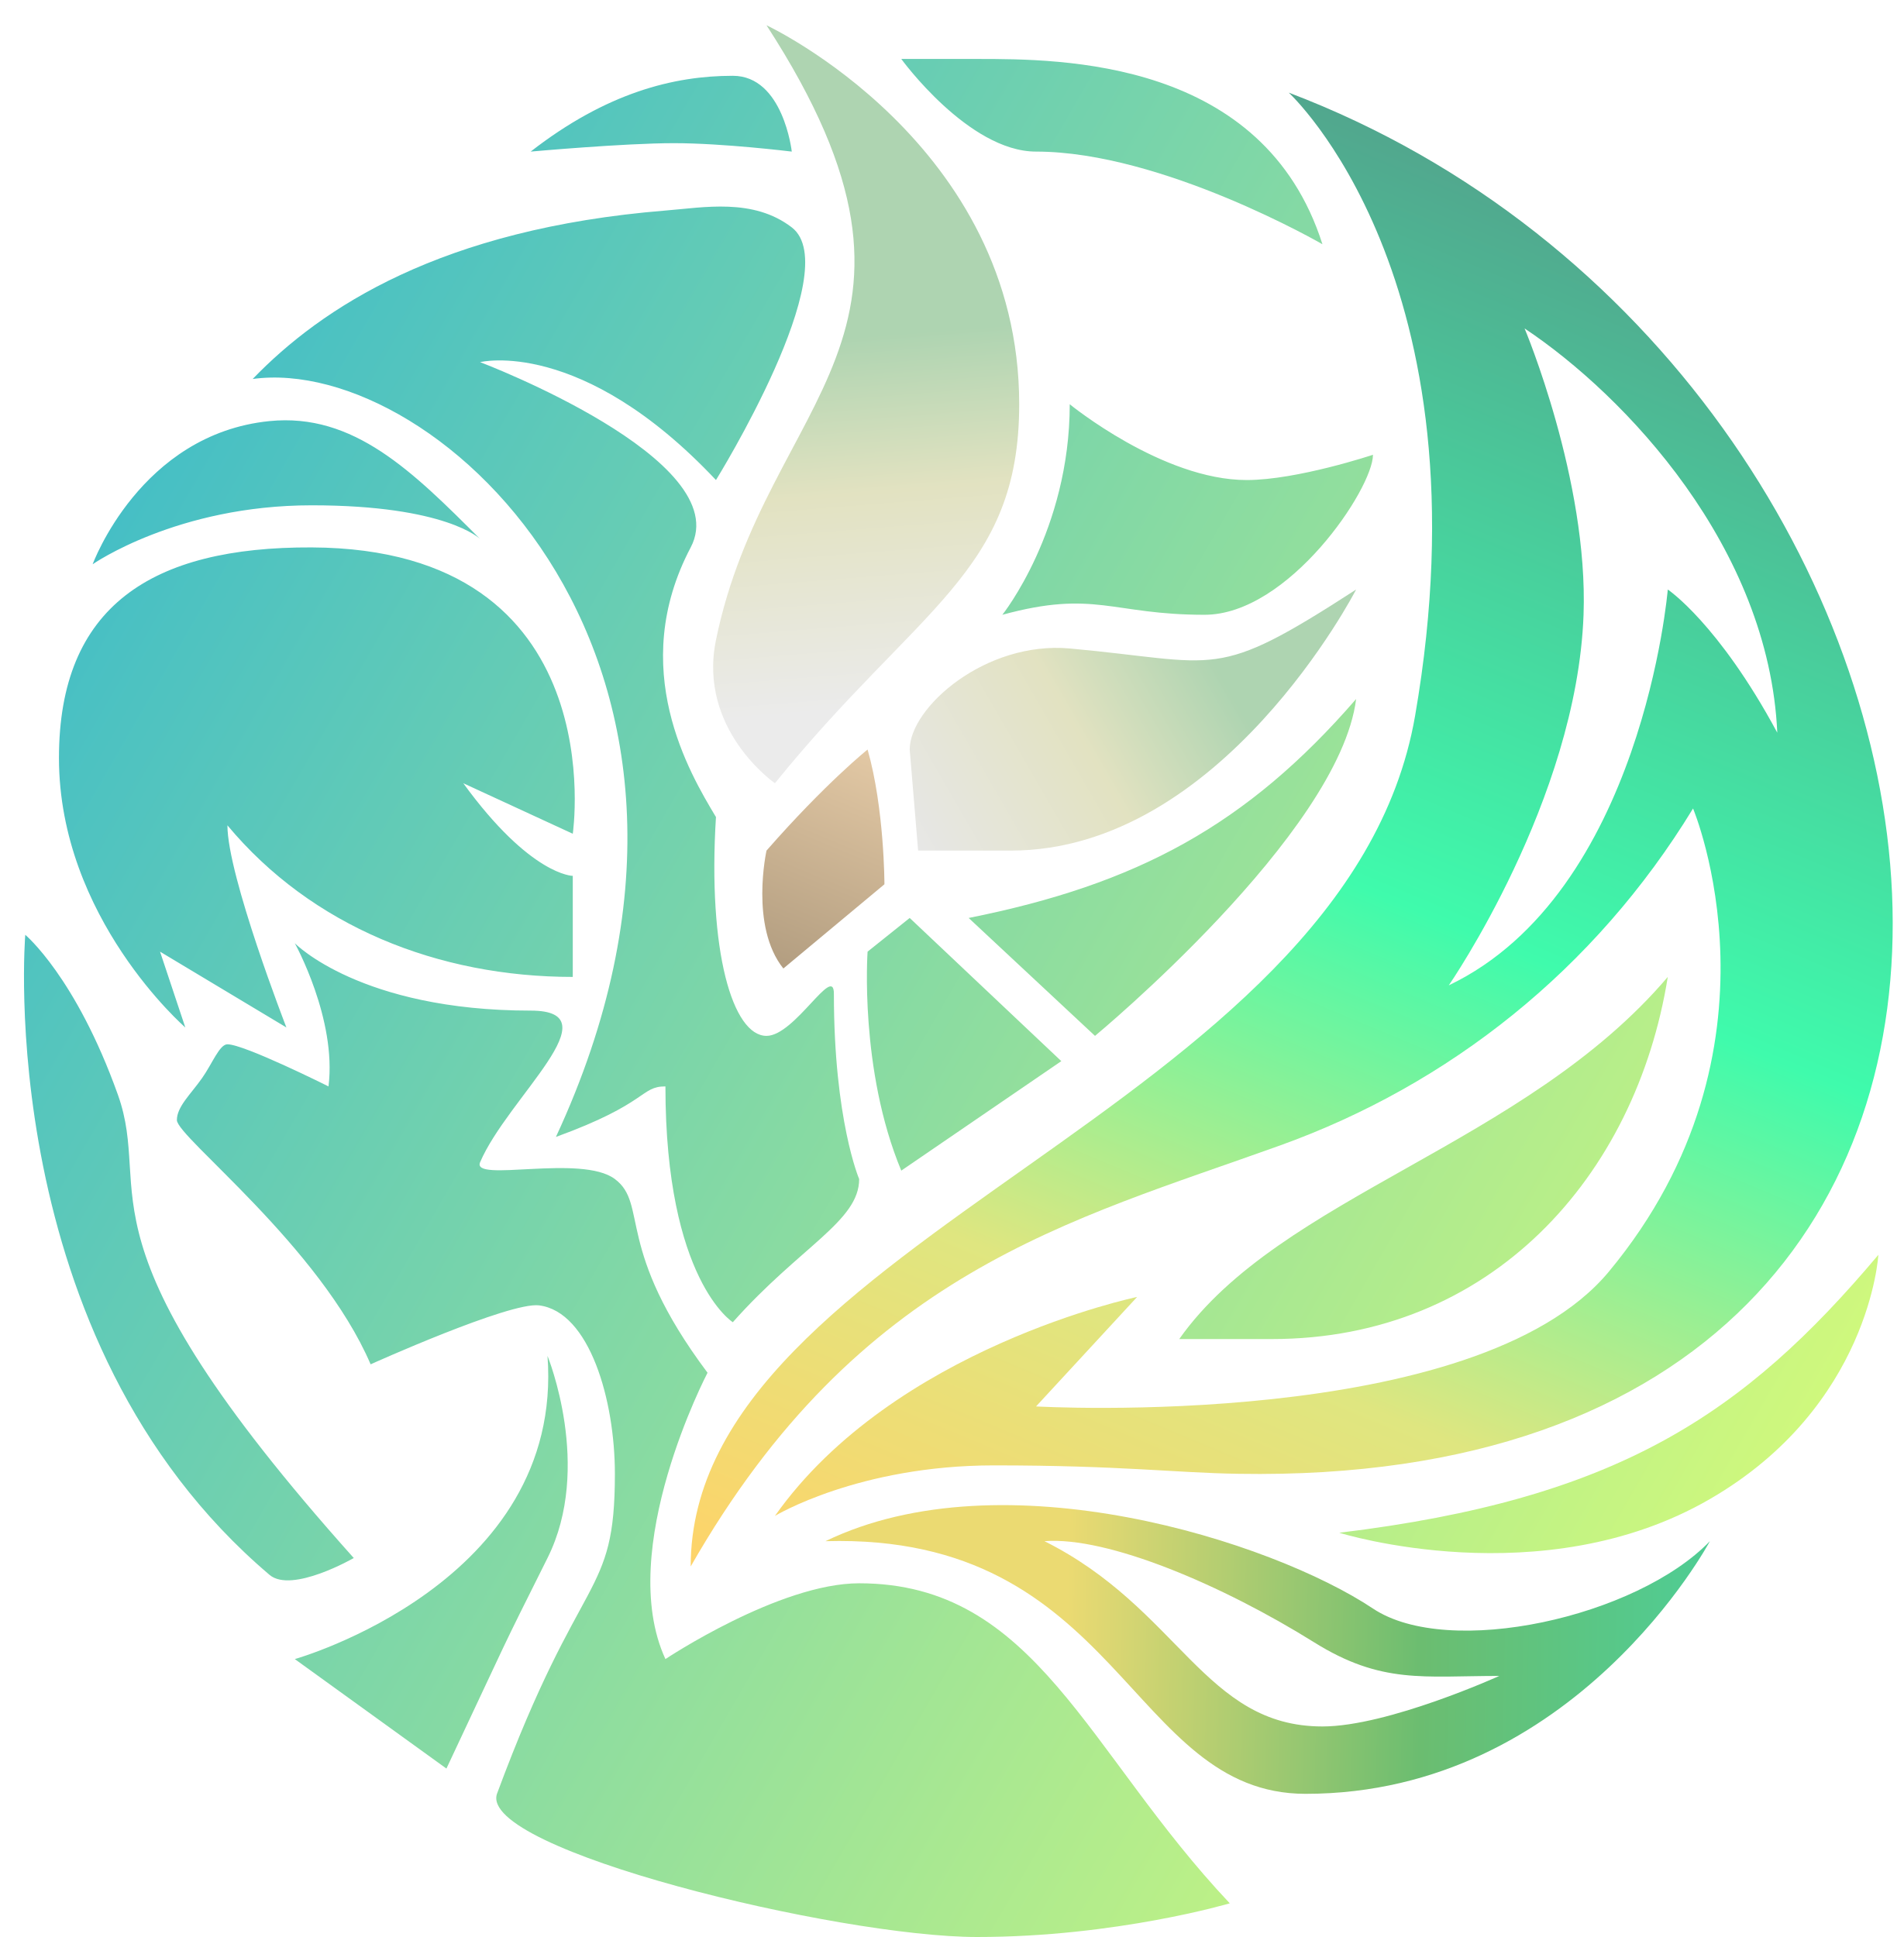
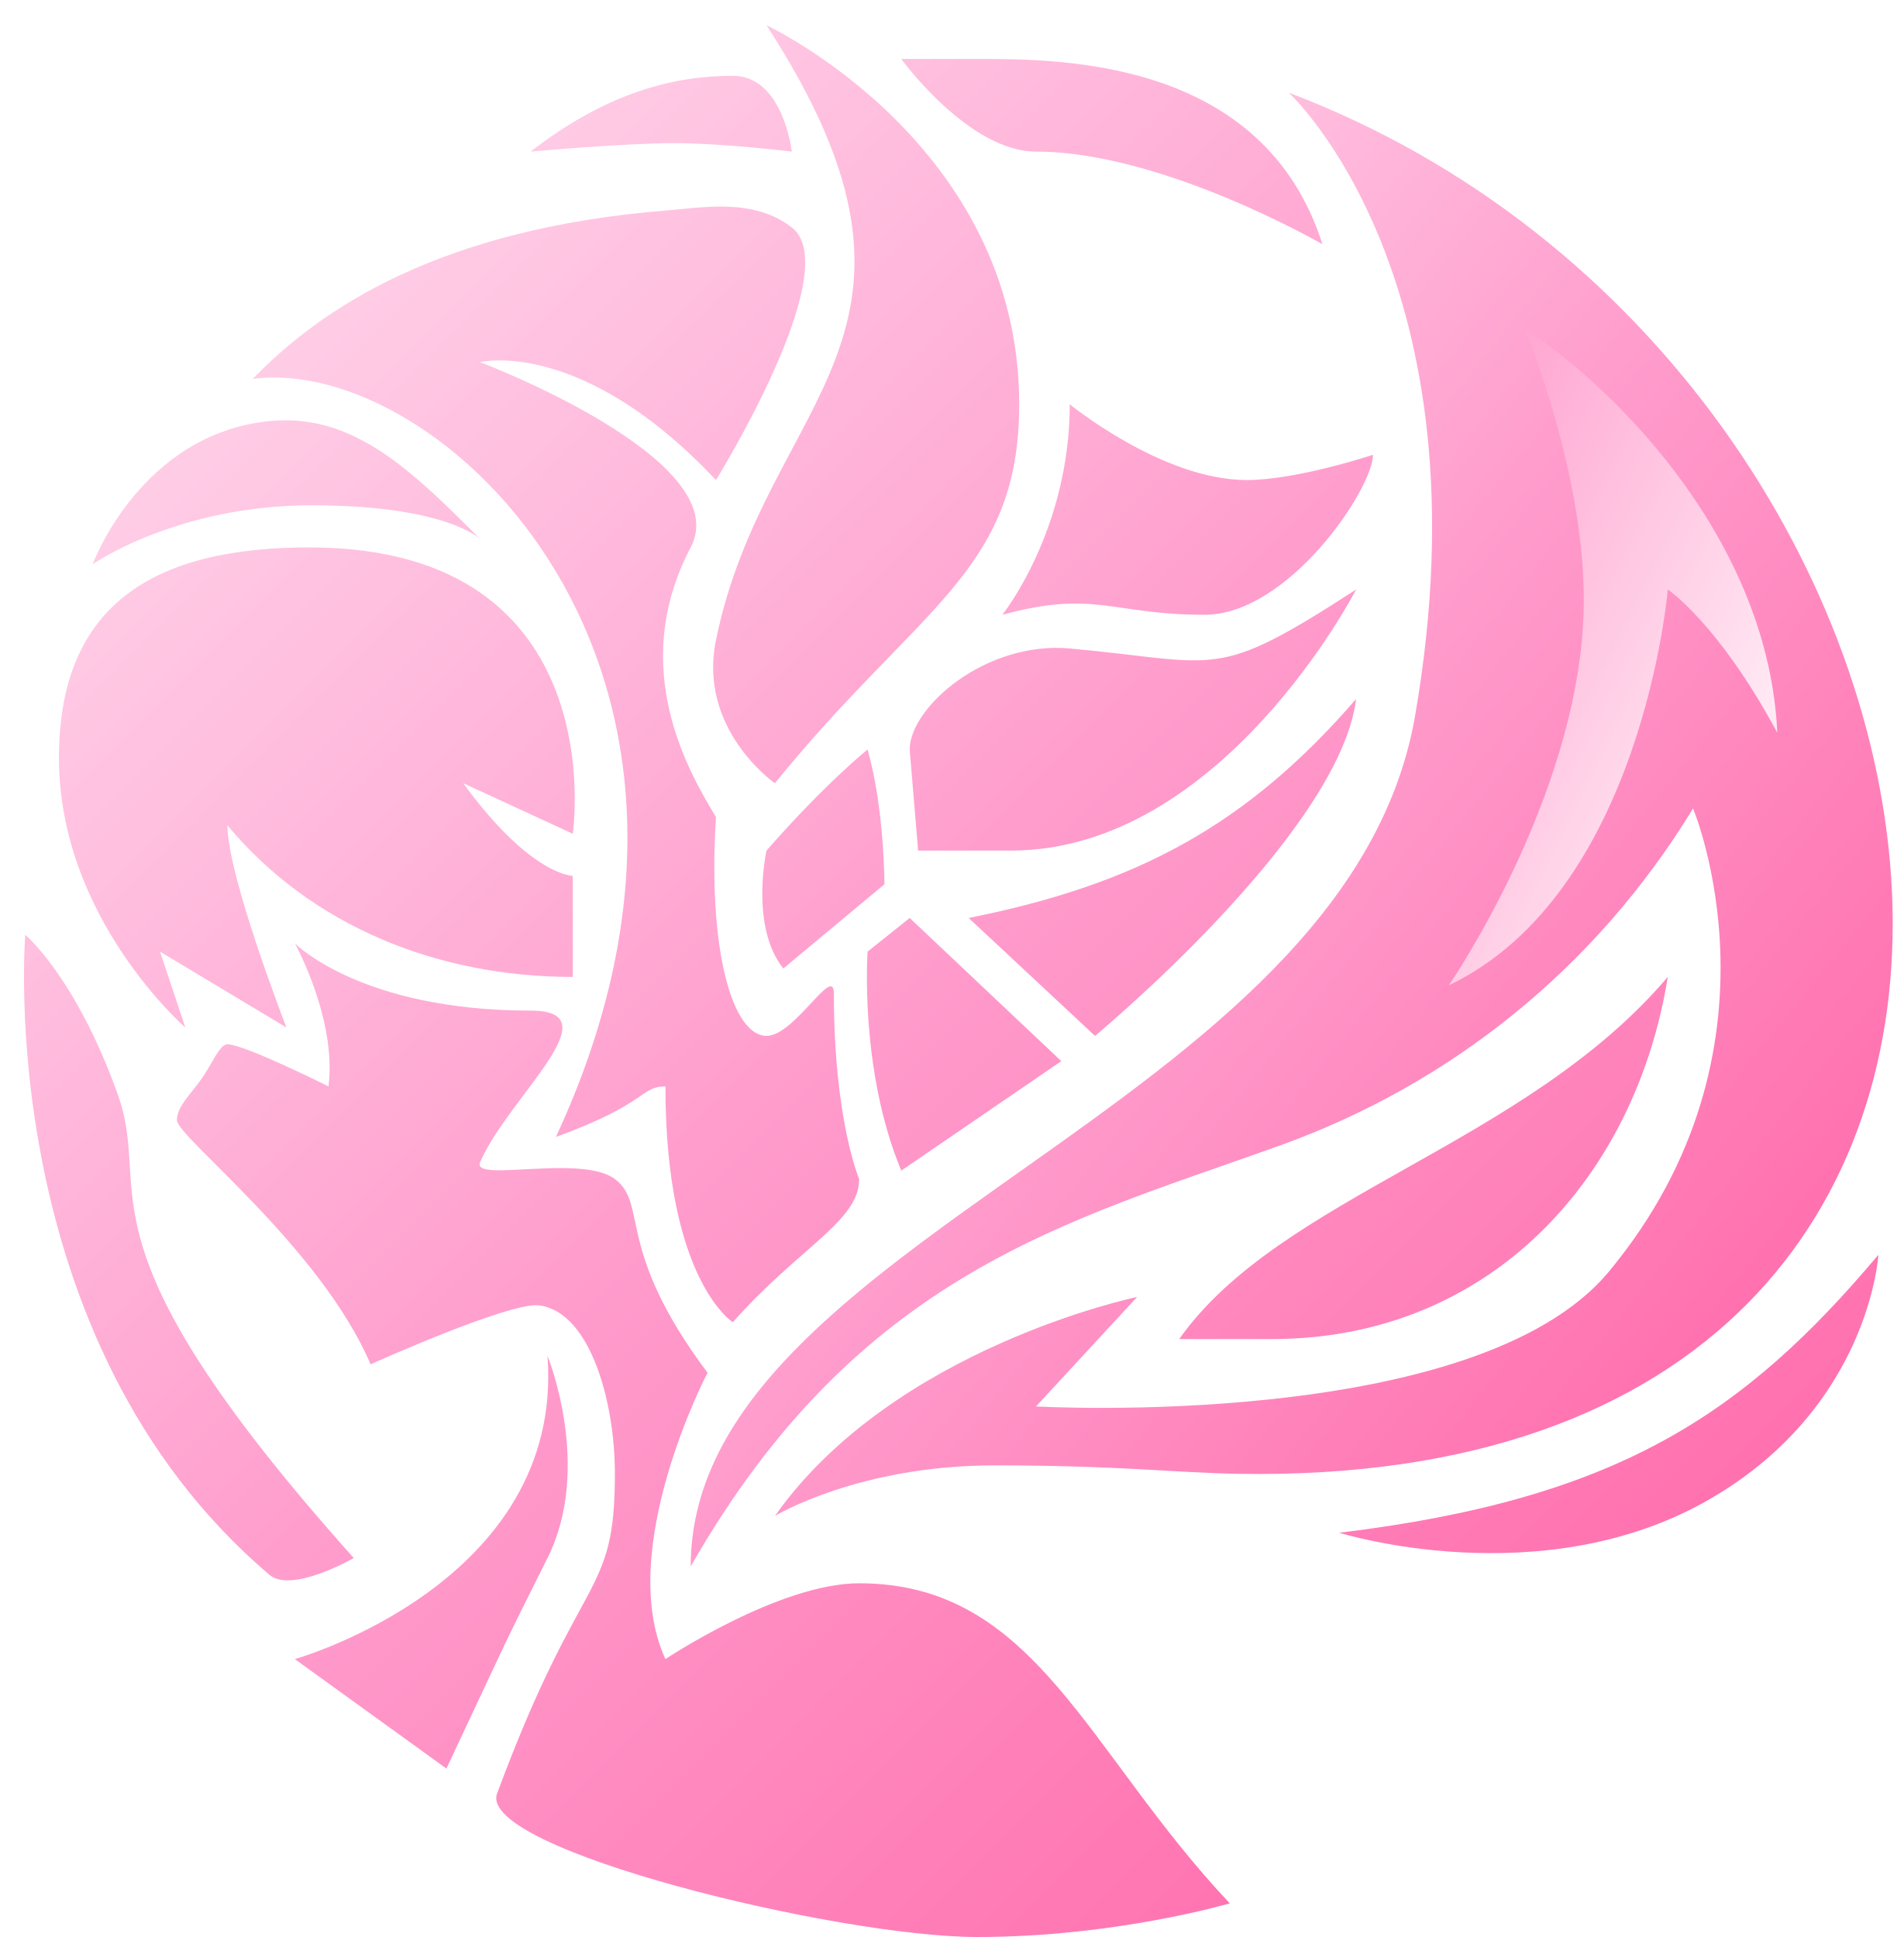
- <svg xmlns="http://www.w3.org/2000/svg" id="_图层_1" version="1.1" viewBox="0 0 113 115">
+ <svg xmlns="http://www.w3.org/2000/svg" id="firefly_pink_white_ear" viewBox="0 0 113 115">
  <defs>
-     <style>
-       .st0 {
-         fill: url(#_未命名的渐变_5);
-       }
- 
-       .st0, .st1 {
-         fill-rule: evenodd;
-       }
- 
-       .st2 {
-         fill: url(#_未命名的渐变_53);
-       }
- 
-       .st1 {
-         fill: url(#_未命名的渐变);
-       }
- 
-       .st3 {
-         fill: url(#_未命名的渐变_3);
-       }
- 
-       .st4 {
-         fill: url(#_未命名的渐变_4);
-       }
- 
-       .st5 {
-         fill: url(#_未命名的渐变_2);
-       }
-     </style>
-     <linearGradient id="_未命名的渐变" data-name="未命名的渐变" x1="46.98" y1="1061.45" x2="114.98" y2="1062.95" gradientTransform="translate(0 -964)" gradientUnits="userSpaceOnUse">
-       <stop offset=".24" stop-color="#ebda72" />
-       <stop offset=".55" stop-color="#6bbd70" />
-       <stop offset="1" stop-color="#38d9b1" />
+     <linearGradient id="pinkSolidGradient" x1="0" y1="0" x2="1" y2="1">
+       <stop offset="0%" stop-color="#ffe3f2" />
+       <stop offset="50%" stop-color="#ff9acb" />
+       <stop offset="100%" stop-color="#ff5fa2" />
    </linearGradient>
-     <linearGradient id="_未命名的渐变_2" data-name="未命名的渐变 2" x1="79.6" y1="998.45" x2="53.6" y2="1013.45" gradientTransform="translate(0 -964)" gradientUnits="userSpaceOnUse">
-       <stop offset=".3" stop-color="#aed4b1" />
-       <stop offset=".6" stop-color="#e2e2c1" />
-       <stop offset="1" stop-color="#e7e7e7" />
-     </linearGradient>
-     <linearGradient id="_未命名的渐变_3" data-name="未命名的渐变 3" x1="49.1" y1="966.43" x2="52.6" y2="1010.43" gradientTransform="translate(0 -964)" gradientUnits="userSpaceOnUse">
-       <stop offset=".4" stop-color="#aed4b1" />
-       <stop offset=".61" stop-color="#e2e2c1" />
-       <stop offset=".9" stop-color="#ebebeb" />
-     </linearGradient>
-     <linearGradient id="_未命名的渐变_4" data-name="未命名的渐变 4" x1="53.55" y1="1004.52" x2="45.05" y2="1025.02" gradientTransform="translate(0 -964)" gradientUnits="userSpaceOnUse">
-       <stop offset="0" stop-color="#f2d6b0" />
-       <stop offset=".94" stop-color="#aa967a" />
-     </linearGradient>
-     <linearGradient id="_未命名的渐变_53" data-name="未命名的渐变 53" x1="105.16" y1="88.39" x2="6.53" y2="31.44" gradientUnits="userSpaceOnUse">
-       <stop offset="0" stop-color="#cff87d" />
-       <stop offset="1" stop-color="#46bfc5" />
-     </linearGradient>
-     <linearGradient id="_未命名的渐变_5" data-name="未命名的渐变 5" x1="105.88" y1="970.18" x2="65.38" y2="1067.18" gradientTransform="translate(0 -964)" gradientUnits="userSpaceOnUse">
-       <stop offset=".04" stop-color="#549a89" />
-       <stop offset=".5" stop-color="#3ffbac" />
-       <stop offset=".77" stop-color="#dfe680" />
-       <stop offset="1" stop-color="#fed369" />
+     <linearGradient id="pinkToWhiteGradient" x1="0" y1="0" x2="1" y2="1">
+       <stop offset="0%" stop-color="#ff9acb" />
+       <stop offset="100%" stop-color="#ffffff" />
    </linearGradient>
  </defs>
-   <path class="st1" d="M101.5,91.5s-8,15-24,15c-10.5,0-11-15.5-28.5-15,10.53-5.1,26.5,0,32.5,4,4.5,3,15.65.51,20-4ZM89,99.5s-6.61,3-10.5,3c-7,0-8.5-7-16.5-11,3.76-.29,10.57,2.61,16,6,4,2.5,6.5,2,11,2Z" />
-   <path class="st5" d="M63.5,38.5c8.98.82,8.5,2,17-3.5,0,0-7.96,15.5-20.5,15.5h-5.5l-.5-6c0-2.5,4.5-6.45,9.5-6Z" />
-   <path class="st3" d="M42.5,38c2.97-14.5,15-18,3-36.5,0,0,15,7,15,22.5,0,10-6,12-14.5,22.5,0,0-4.59-3.17-3.5-8.5Z" />
-   <path class="st4" d="M45.5,50.5c3.5-4,6-6,6-6,1,3.5,1,8,1,8l-6,5c-2-2.5-1-7-1-7Z" />
-   <path class="st2" d="M75.5,79.5h-5.5c6-8.5,20.5-11.5,29-21.5-1.9,11.86-10.5,21.5-23.5,21.5ZM79.5,91c16.5-2,24-7,32-16.5,0,0-.5,9-10,14.5-9.96,5.77-22,2-22,2ZM61.5,9c-4.01,0-8-5.5-8-5.5h4.5c5,0,17,0,20.5,11,0,0-9.5-5.5-17-5.5ZM59.5,36.5s4-5,4-12.5c0,0,5.5,4.5,10.5,4.5,3,0,7.5-1.5,7.5-1.5,0,2-5,9.5-10,9.5-5.5,0-6.5-1.5-12,0ZM51,94c10.5,0,13.5,10,22,19,0,0-6.75,2-15,2s-29.61-5.18-28.5-8.5c5-13.5,7-11.5,7-19,0-4.37-1.5-9.62-4.5-10-1.75-.22-10,3.5-10,3.5-3-7-11.5-13.5-11.5-14.5,0-.8.82-1.53,1.5-2.5.6-.85,1.03-2,1.5-2,1,0,6,2.5,6,2.5.5-4-2-8.5-2-8.5,0,0,3.89,4,14,4,5,0-1.36,5.17-3,9-.53,1.24,6-.5,8,1s-.03,4.12,5.5,11.5c0,0-5.5,10.5-2.5,17,0,0,6.75-4.5,11.5-4.5ZM53.5,69.5c-2.5-6-2-13-2-13l2.5-2,9,8.5-9.5,6.5ZM43.5,78.5s-4-2.5-4-14c-1.5,0-1,1-6.5,3,13-28-7-46.5-18-45,4.08-4.23,11.18-8.92,24.5-10,2.27-.18,5.21-.76,7.5,1,3.25,2.5-4.5,15-4.5,15-8-8.5-14-7-14-7,0,0,15.25,5.78,12.5,11-3.79,7.19-.04,13.43,1.47,15.96l.03.04c-.5,8,1,13,3,13,1.68,0,4-4.3,4-2.5,0,7.5,1.5,11,1.5,11,0,2.5-3.5,4-7.5,8.5ZM65,61.5l-7.5-7c10-2,16.5-5.5,23-13-1,8-15.5,20-15.5,20ZM3.5,45c0-9,5.5-12.54,15-12.5,18,.08,15.5,17,15.5,17l-6.5-3c4,5.5,6.5,5.5,6.5,5.5v6c-8,0-15.5-3-20.5-9,0,3,3.5,12,3.5,12l-7.5-4.5,1.5,4.5s-7.5-6.5-7.5-16ZM5.5,33.5s2.82-7.73,10.5-8.5c5-.5,8.5,3,12.5,7h0s-2-2-10-2-13,3.5-13,3.5ZM16,93.5C-.5,79.5,1.5,55.5,1.5,55.5c0,0,3,2.5,5.5,9.5,2.14,6-3,8.5,14,27.5,0,0-3.68,2.12-5,1ZM17.5,98.5s16-4.5,15-18c0,0,2.7,6.6,0,12-3,6-2,4-6,12.5l-9-6.5ZM31.5,9c4.5-3.5,8.5-4.5,12-4.5,3,0,3.5,4.5,3.5,4.5,0,0-4.05-.5-7-.5s-8.5.5-8.5.5Z" />
-   <path class="st0" d="M61.5,83.5l6-6.5s-14.44,3-21.5,13c0,0,4.95-3,13-3,7.5,0,10.73.44,14.5.5,56,.96,46.5-65.5,3-82,0,0,12,11,7.5,37-4.07,23.5-43,31-43,50.5,10-17.5,22.5-20.5,35-25,10-3.6,18.66-10.42,24.5-20,0,0,6,14.25-5,27.5-7.89,9.5-34,8-34,8ZM99,35s3,2,6.5,8.5c-.5-11-9-20-15-24,0,0,3.79,9,3.5,17-.4,11-8,22-8,22,11.5-5.5,13-23.5,13-23.5Z" />
+   <path fill="url(#pinkSolidGradient)" d="M61.5,83.5l6-6.5s-14.44,3-21.5,13c0,0,4.95-3,13-3,7.5,0,10.73.44,14.5.5,56,.96,46.5-65.5,3-82,0,0,12,11,7.5,37-4.07,23.5-43,31-43,50.5,10-17.5,22.5-20.5,35-25,10-3.6,18.66-10.42,24.5-20,0,0,6,14.25-5,27.5-7.89,9.5-34,8-34,8Z" />
+   <path fill="url(#pinkToWhiteGradient)" d="M99,35s3,2,6.5,8.5c-.5-11-9-20-15-24,0,0,3.79,9,3.5,17-.4,11-8,22-8,22,11.5-5.5,13-23.5,13-23.5Z" />
+   <path fill="url(#pinkSolidGradient)" d="M63.5,38.5c8.98.82,8.5,2,17-3.5,0,0-7.96,15.5-20.5,15.5h-5.5l-.5-6c0-2.5,4.5-6.45,9.5-6ZM42.5,38c2.97-14.5,15-18,3-36.5,0,0,15,7,15,22.5,0,10-6,12-14.5,22.5,0,0-4.59-3.17-3.5-8.5ZM45.5,50.5c3.5-4,6-6,6-6,1,3.5,1,8,1,8l-6,5c-2-2.5-1-7-1-7ZM75.5,79.5h-5.5c6-8.5,20.5-11.5,29-21.5-1.9,11.86-10.5,21.5-23.5,21.5ZM79.5,91c16.5-2,24-7,32-16.5,0,0-.5,9-10,14.5-9.96,5.77-22,2-22,2ZM61.5,9c-4.01,0-8-5.5-8-5.5h4.5c5,0,17,0,20.5,11,0,0-9.5-5.5-17-5.5ZM59.5,36.5s4-5,4-12.5c0,0,5.5,4.5,10.5,4.5,3,0,7.5-1.5,7.5-1.5,0,2-5,9.5-10,9.5-5.5,0-6.5-1.5-12,0ZM51,94c10.5,0,13.5,10,22,19,0,0-6.75,2-15,2s-29.61-5.18-28.5-8.5c5-13.5,7-11.5,7-19,0-4.37-1.5-9.62-4.5-10-1.75-.22-10,3.5-10,3.5-3-7-11.5-13.5-11.5-14.5,0-.8.82-1.53,1.5-2.5.6-.85,1.03-2,1.5-2,1,0,6,2.5,6,2.5.5-4-2-8.5-2-8.5,0,0,3.89,4,14,4,5,0-1.36,5.17-3,9-.53,1.24,6-.5,8,1s-.03,4.12,5.5,11.5c0,0-5.5,10.5-2.5,17,0,0,6.75-4.5,11.5-4.5ZM53.5,69.5c-2.5-6-2-13-2-13l2.5-2,9,8.5-9.5,6.5ZM43.5,78.5s-4-2.5-4-14c-1.5,0-1,1-6.5,3,13-28-7-46.5-18-45,4.08-4.23,11.18-8.92,24.5-10,2.27-.18,5.21-.76,7.5,1,3.25,2.5-4.5,15-4.5,15-8-8.5-14-7-14-7,0,0,15.25,5.78,12.5,11-3.79,7.19-.04,13.43,1.47,15.96l.03.04c-.5,8,1,13,3,13,1.68,0,4-4.3,4-2.5,0,7.5,1.5,11,1.5,11,0,2.5-3.5,4-7.5,8.5ZM65,61.5l-7.5-7c10-2,16.5-5.5,23-13-1,8-15.5,20-15.5,20ZM3.5,45c0-9,5.5-12.54,15-12.5,18,.08,15.5,17,15.5,17l-6.5-3c4,5.5,6.5,5.5,6.5,5.5v6c-8,0-15.5-3-20.5-9,0,3,3.5,12,3.5,12l-7.5-4.5,1.5,4.5s-7.5-6.5-7.5-16ZM5.5,33.5s2.82-7.73,10.5-8.5c5-.5,8.5,3,12.5,7h0s-2-2-10-2-13,3.5-13,3.5ZM16,93.5C-.5,79.5,1.5,55.5,1.5,55.5c0,0,3,2.5,5.5,9.5,2.14,6-3,8.5,14,27.5,0,0-3.68,2.12-5,1ZM17.5,98.5s16-4.5,15-18c0,0,2.7,6.6,0,12-3,6-2,4-6,12.5l-9-6.5ZM31.5,9c4.5-3.5,8.5-4.5,12-4.5,3,0,3.5,4.5,3.5,4.5,0,0-4.05-.5-7-.5s-8.5.5-8.5.5Z" />
</svg>
